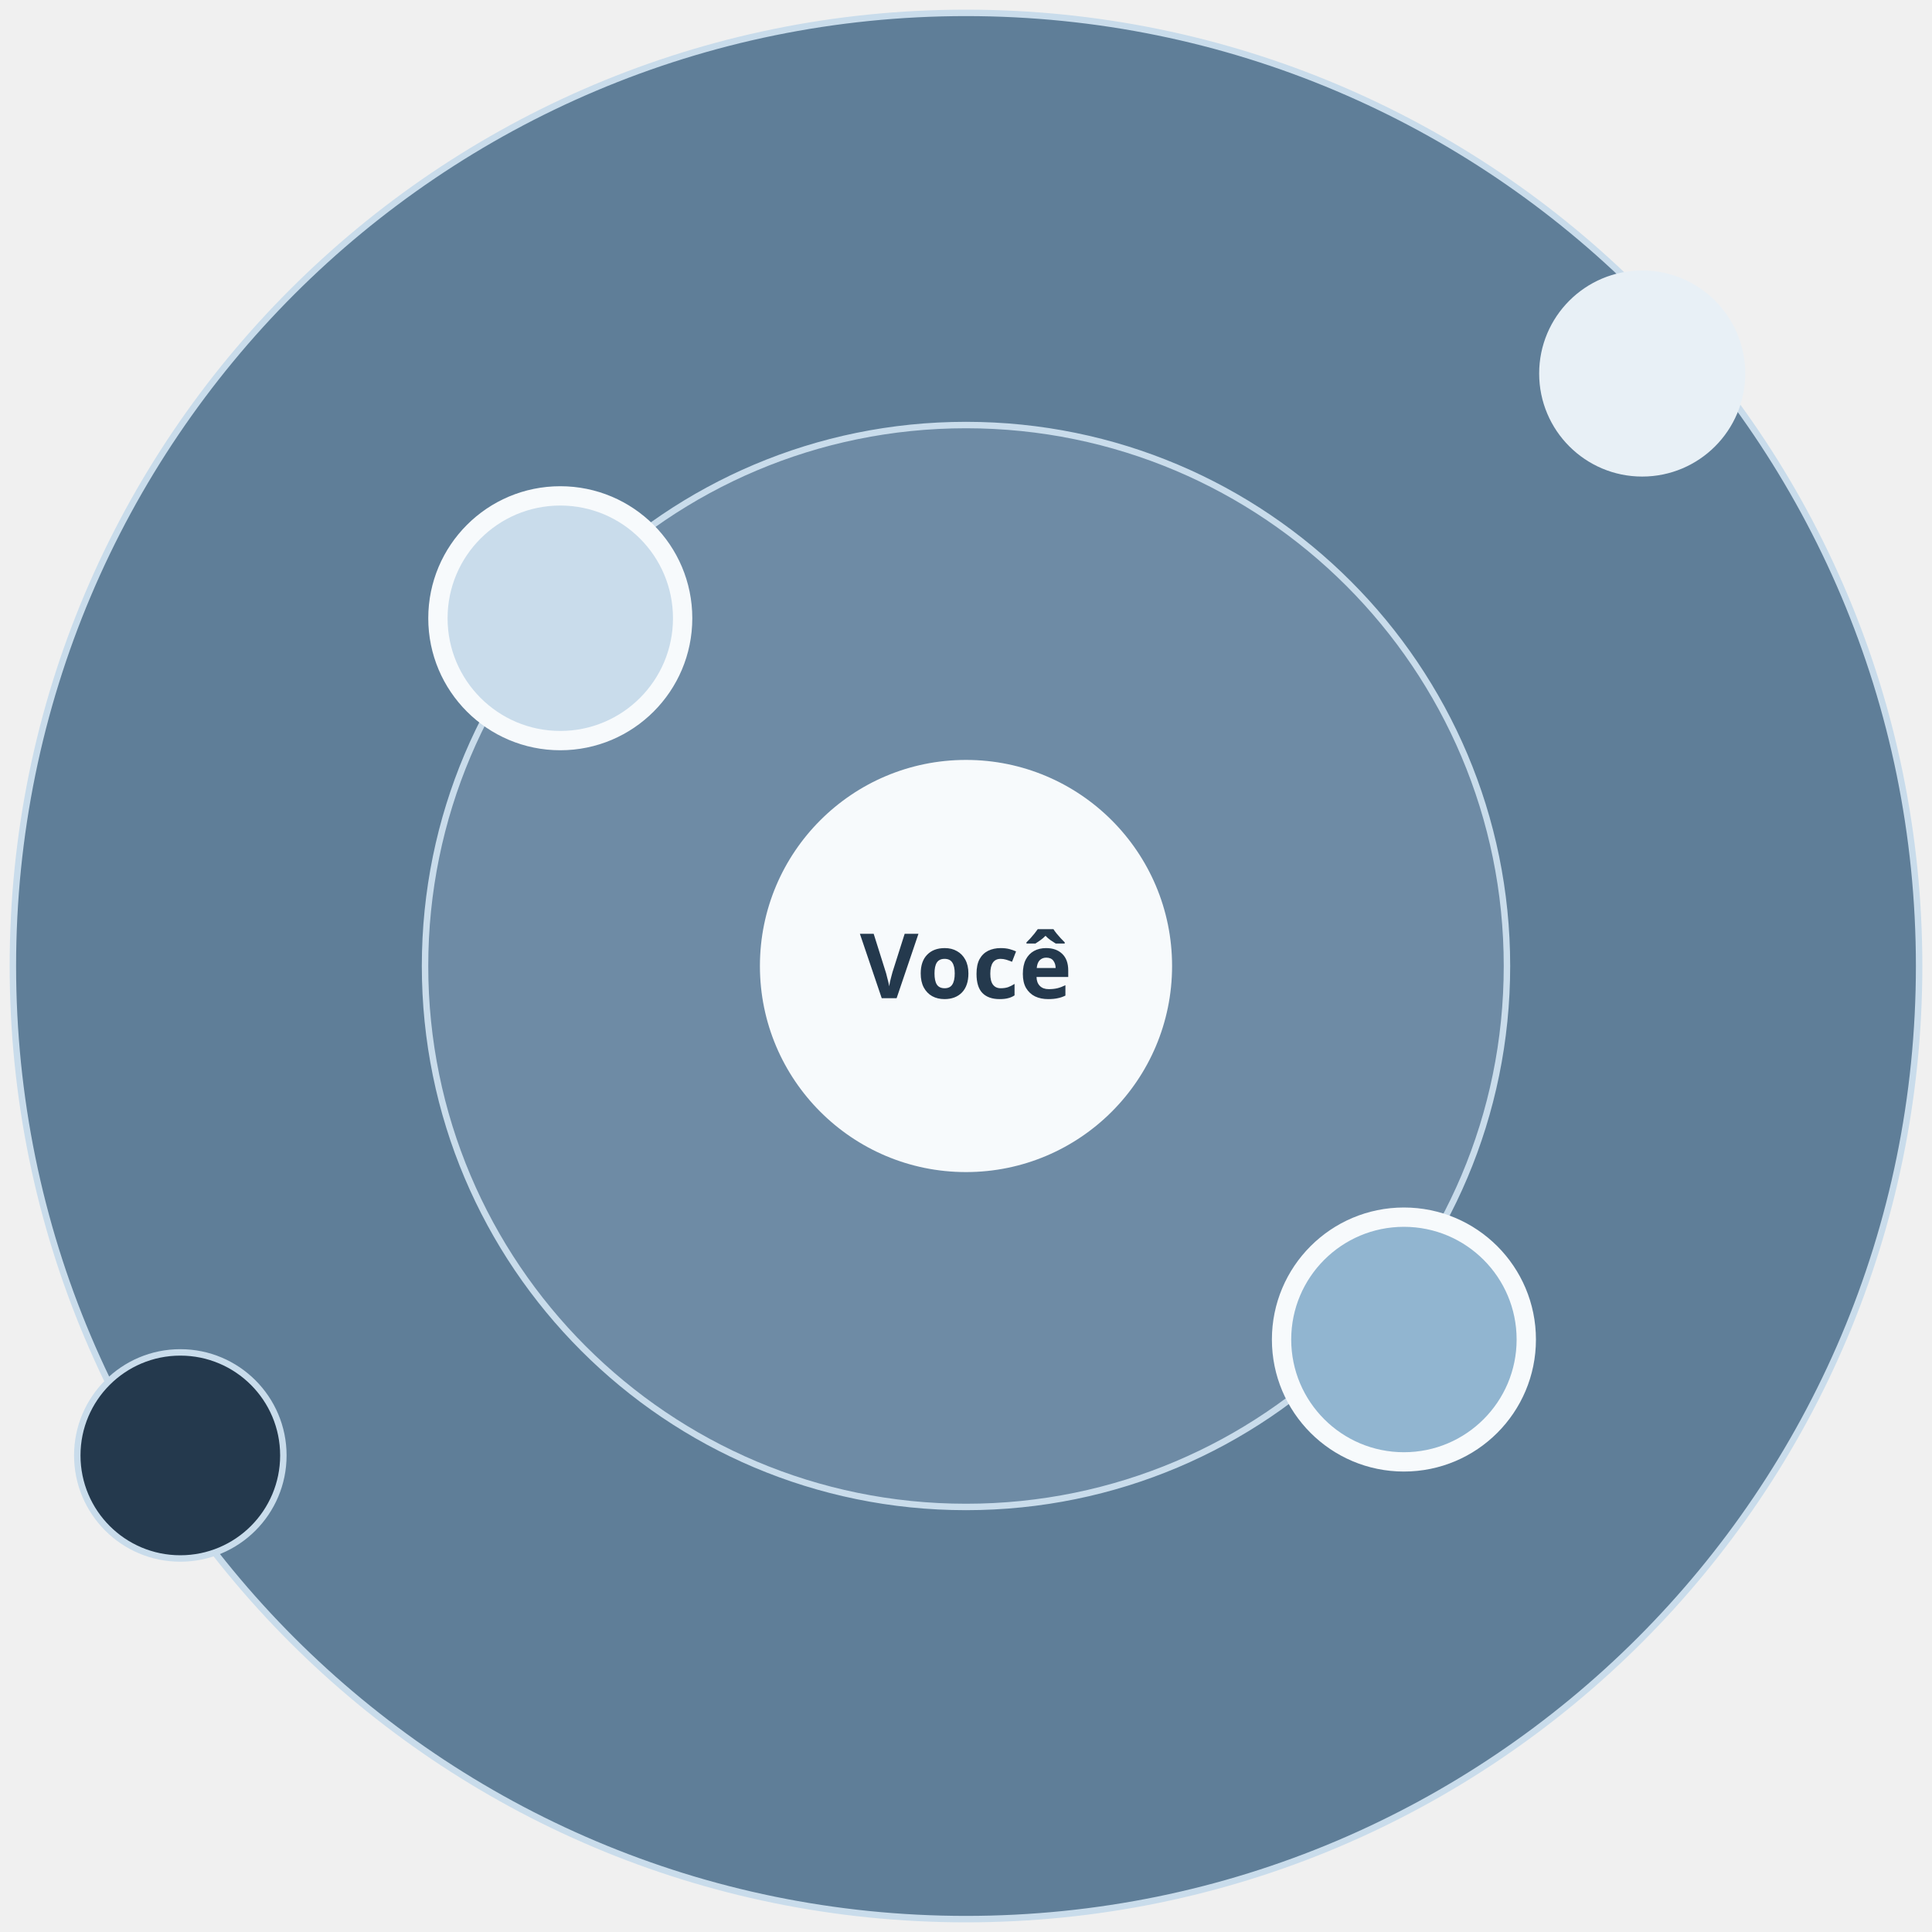
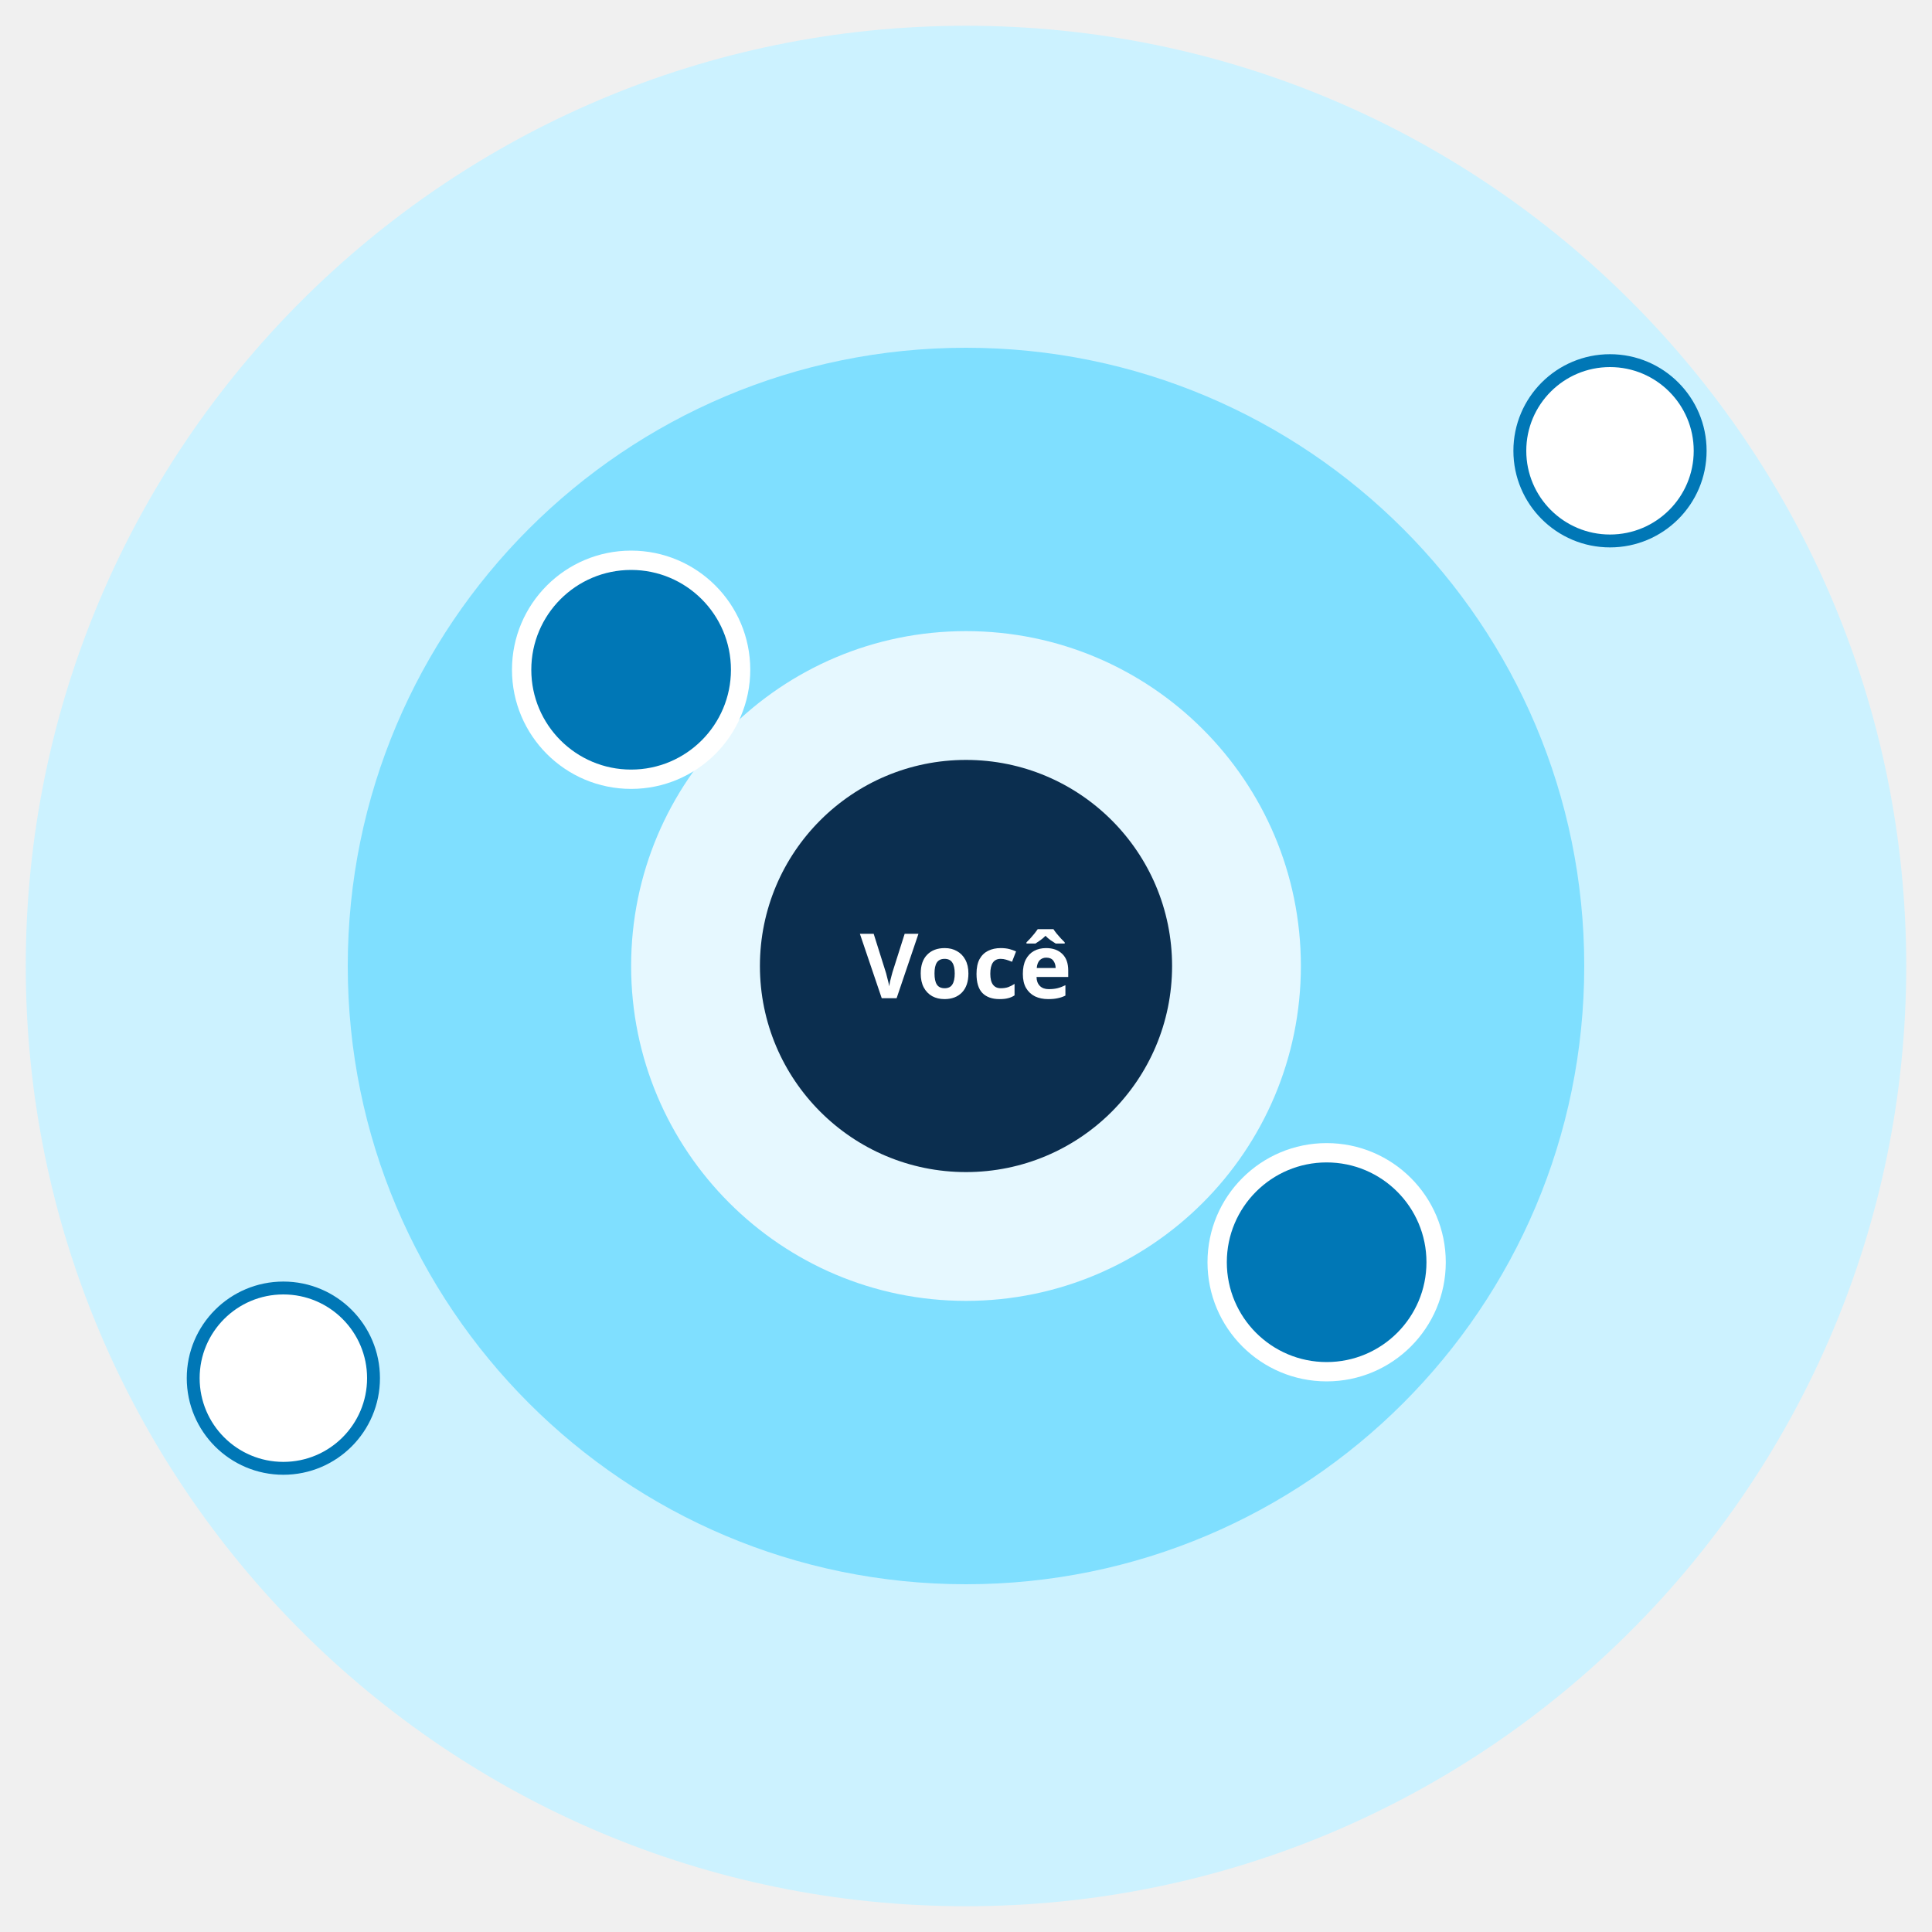
<svg xmlns="http://www.w3.org/2000/svg" viewBox="0 0 300 300" font-family="Nunito Sans, sans-serif" text-anchor="middle">
-   <circle cx="150" cy="150" r="148" fill="#5F7E98" stroke="#C9DCEB" />
-   <circle cx="150" cy="150" r="84" fill="#6E8BA5" stroke="#C9DCEB" />
-   <circle cx="87" cy="96" r="19" fill="#C9DCEB" stroke="#F7FAFC" stroke-width="3" />
-   <circle cx="218" cy="208" r="19" fill="#91B5D0" stroke="#F7FAFC" stroke-width="3" />
-   <circle cx="255" cy="58" r="16" fill="#E8F0F6" />
-   <circle cx="28" cy="226" r="16" fill="#24394D" stroke="#C9DCEB" />
-   <circle cx="150" cy="150" r="32" fill="#F7FAFC" />
-   <text x="150" y="155" fill="#24394D" font-size="14" font-weight="700">Você</text>
+   <circle cx="150" cy="150" r="146" fill="#CCF2FF" />
+   <circle cx="150" cy="150" r="96" fill="#7FDFFF" />
+   <circle cx="150" cy="150" r="52" fill="#E6F8FF" />
+   <circle cx="98" cy="104" r="17" fill="#0077B6" stroke="#FFFFFF" stroke-width="3" />
+   <circle cx="206" cy="196" r="17" fill="#0077B6" stroke="#FFFFFF" stroke-width="3" />
+   <circle cx="250" cy="70" r="14" fill="#FFFFFF" stroke="#0077B6" stroke-width="2" />
+   <circle cx="44" cy="214" r="14" fill="#FFFFFF" stroke="#0077B6" stroke-width="2" />
+   <circle cx="150" cy="150" r="32" fill="#0B2E4F" />
+   <text x="150" y="155" fill="#FFFFFF" font-size="14" font-weight="700">Você</text>
</svg>
